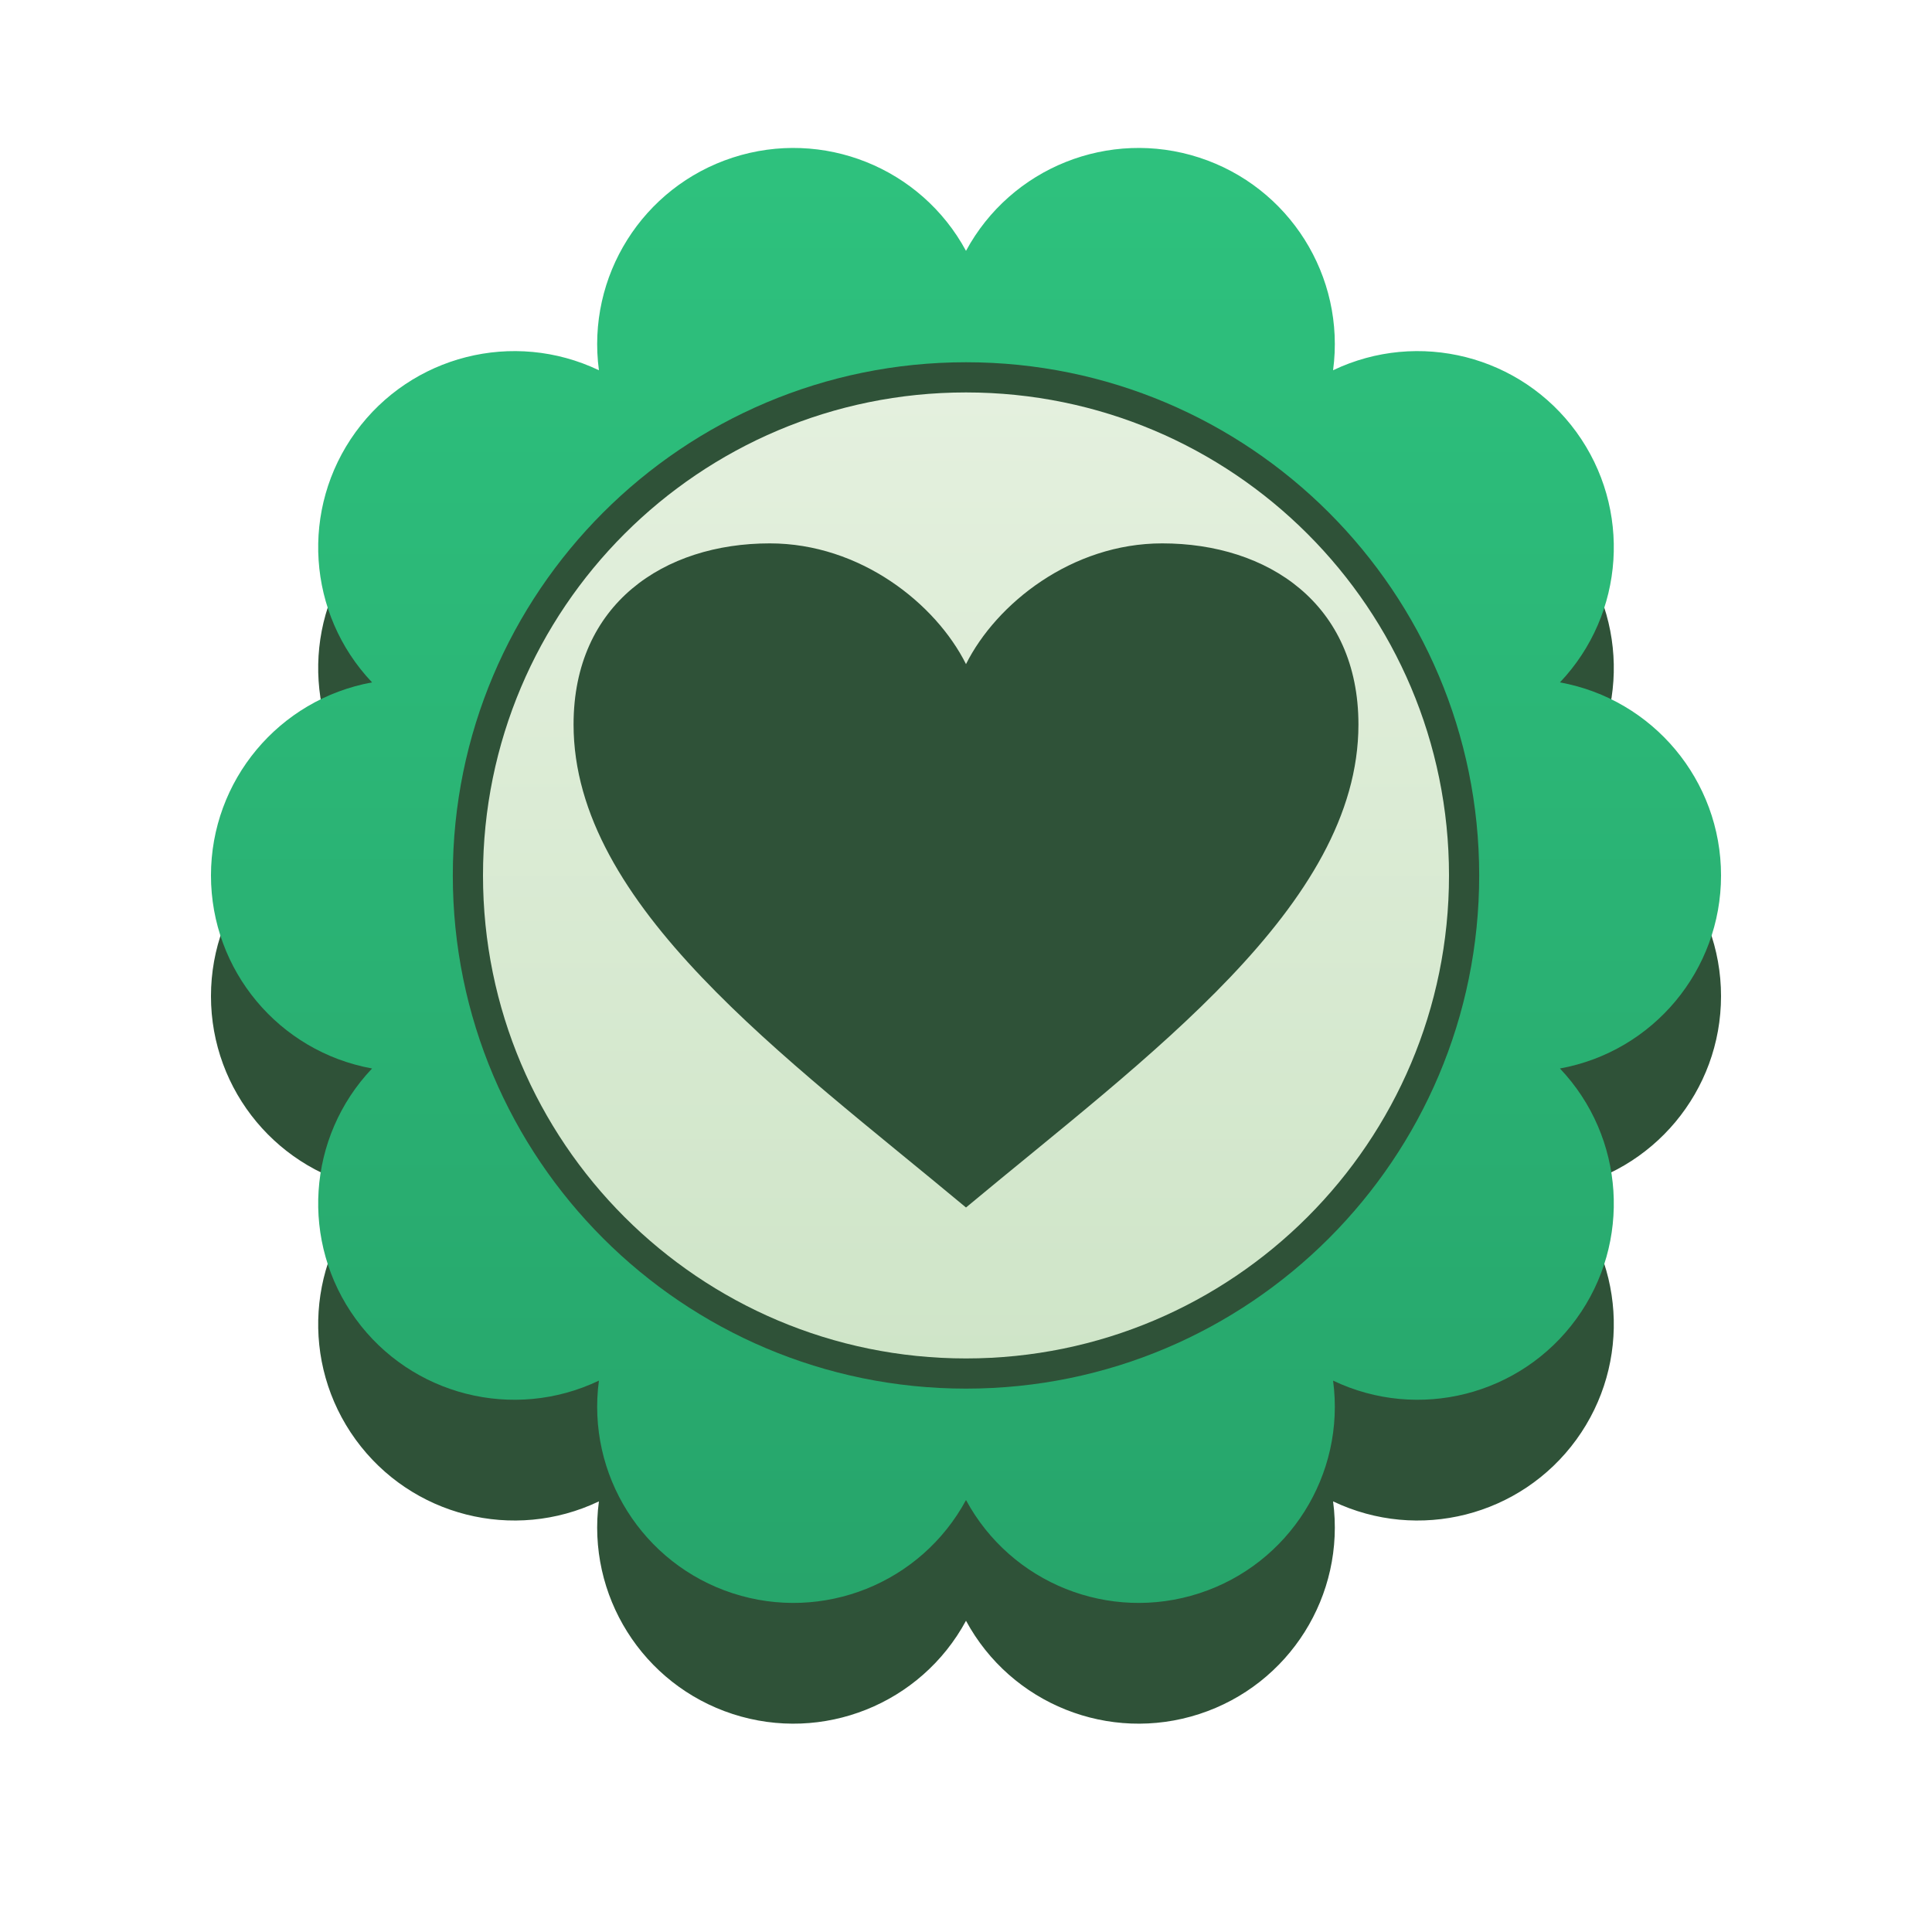
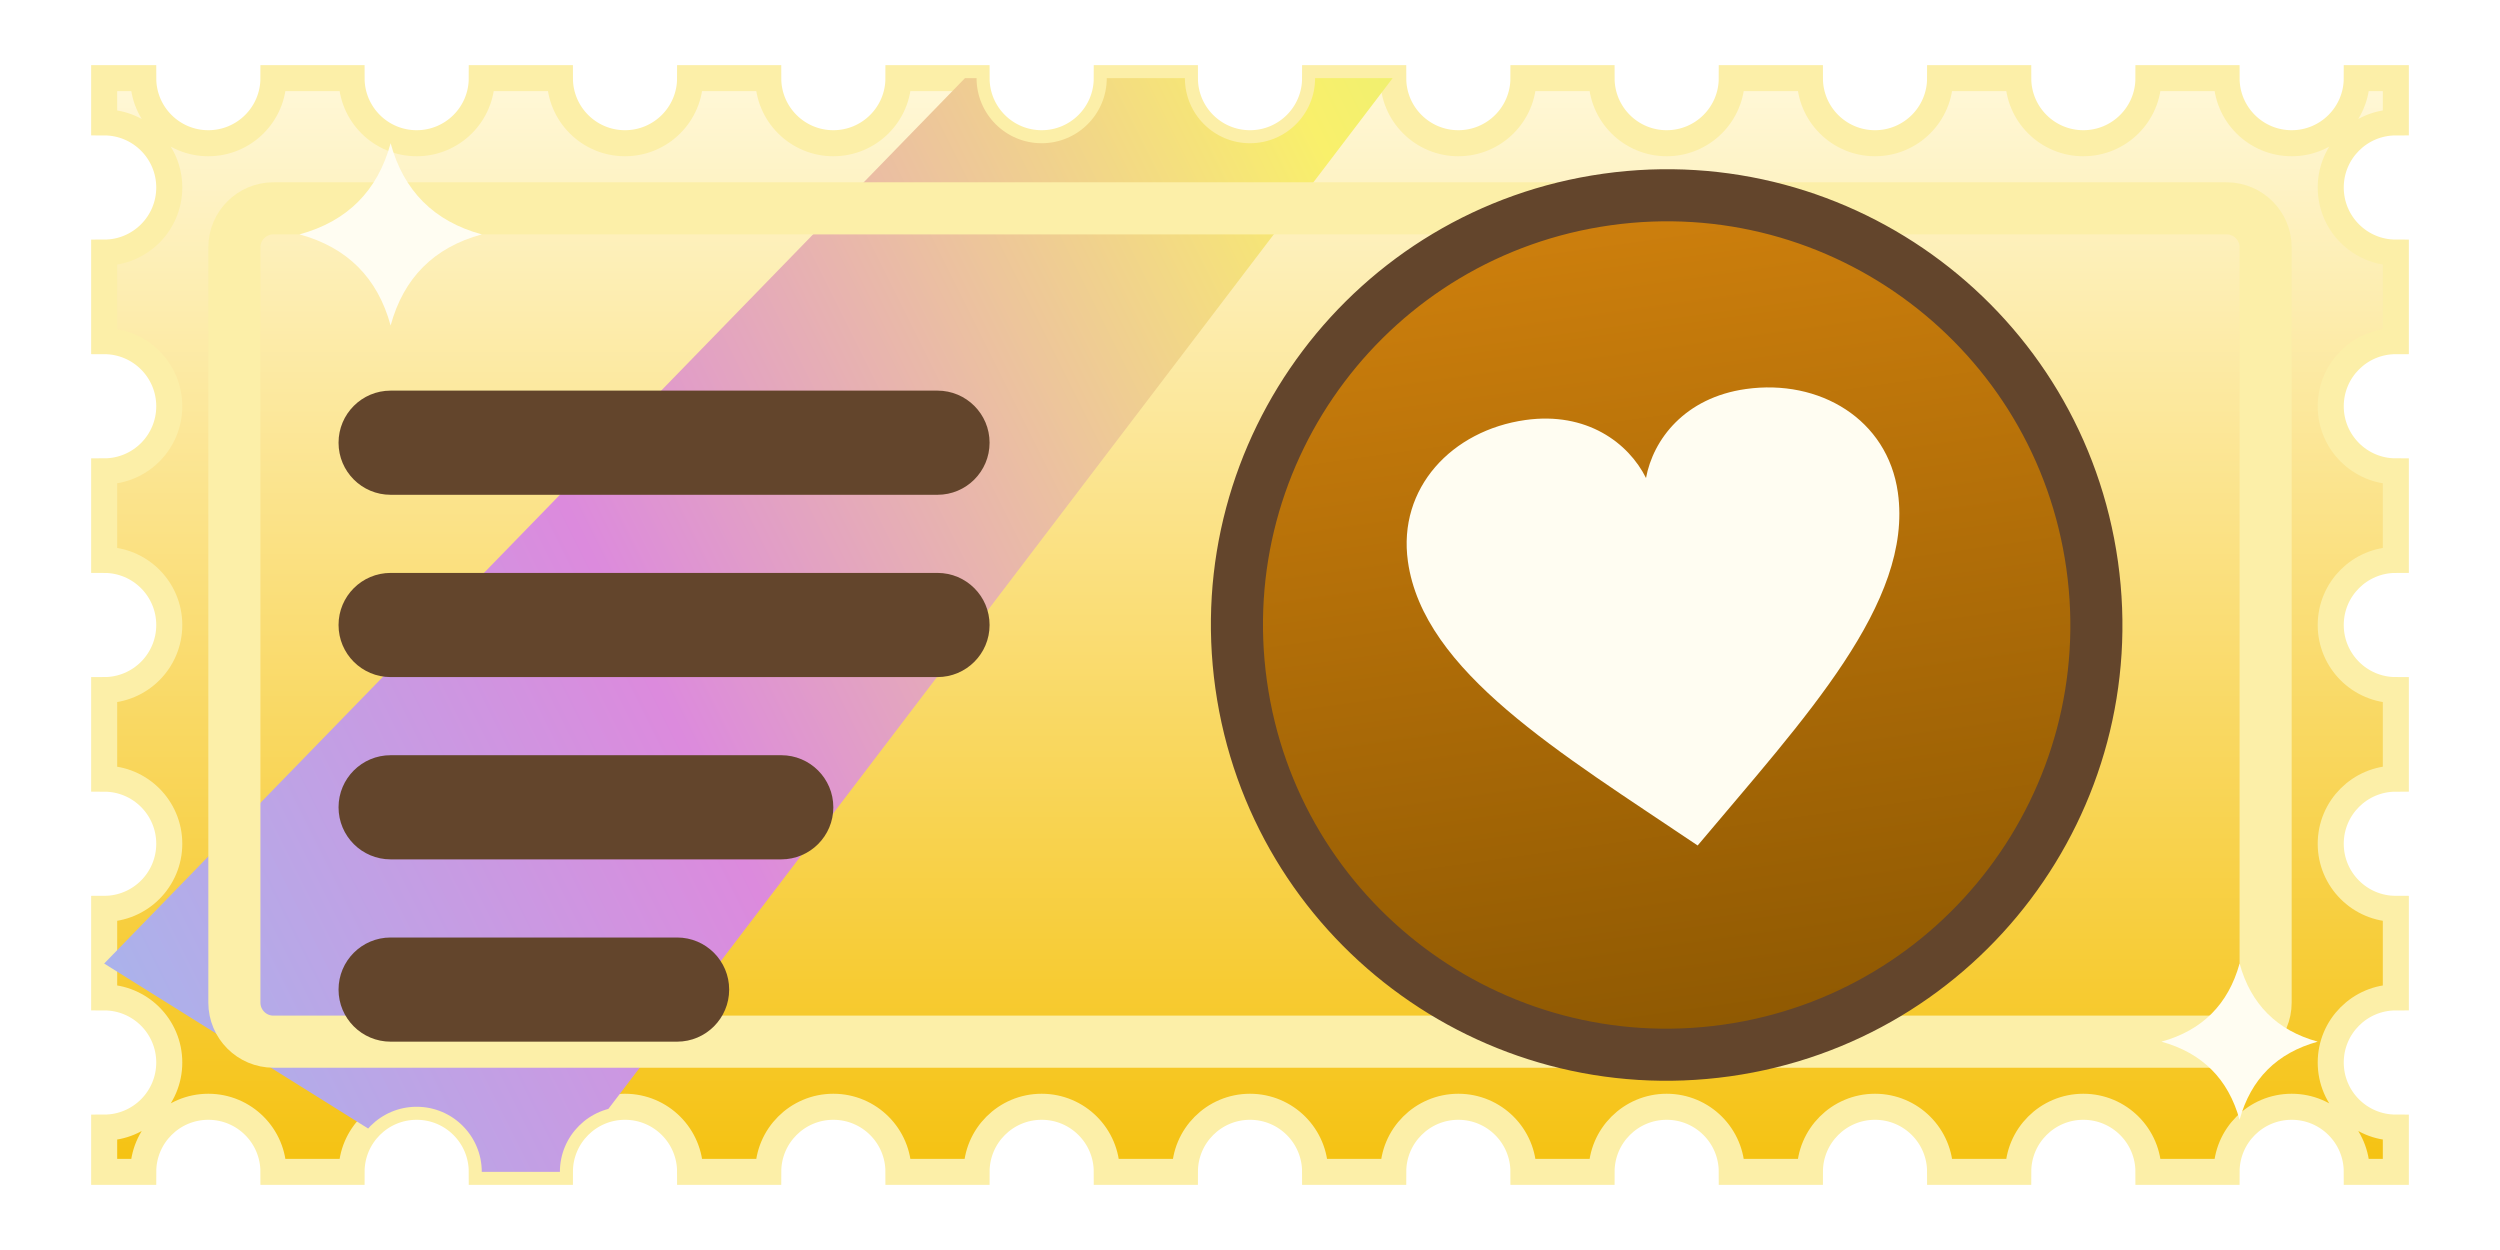
- <svg xmlns="http://www.w3.org/2000/svg" width="128" height="128" viewBox="0 0 128 128" version="1.1">
+ <svg xmlns="http://www.w3.org/2000/svg" width="192" height="96" viewBox="0 0 192 96" version="1.1">
  <defs>
-     <linearGradient id="rim" x1="0" y1="8" x2="0" y2="116" gradientUnits="userSpaceOnUse">
-       <stop offset="0" stop-color="#2ec27e" />
-       <stop offset="1" stop-color="#26a269" />
+     <linearGradient id="body" x1="0" y1="6" x2="0" y2="90" gradientUnits="userSpaceOnUse">
+       <stop offset="0" stop-color="#fff8d8" />
+       <stop offset="1" stop-color="#f5c211" />
    </linearGradient>
-     <linearGradient id="field" x1="0" y1="26" x2="0" y2="90" gradientUnits="userSpaceOnUse">
-       <stop offset="0" stop-color="#e4f0de" />
-       <stop offset="1" stop-color="#cfe5c8" />
+     <linearGradient id="holo" x1="0" y1="96" x2="192" y2="0" gradientUnits="userSpaceOnUse">
+       <stop offset="0" stop-color="#99c1f0" />
+       <stop offset="0.3" stop-color="#dc8add" />
+       <stop offset="0.6" stop-color="#f9f06b" />
+       <stop offset="1" stop-color="#8ff0a4" />
+     </linearGradient>
+     <clipPath id="paper-clip">
+       <path d="M8 6 L11.0 6 A5 5 0 0 0 21.0 6 L27.0 6 A5 5 0 0 0 37.0 6 L43.0 6 A5 5 0 0 0 53.0 6 L59.0 6 A5 5 0 0 0 69.0 6 L75.0 6 A5 5 0 0 0 85.0 6 L91.0 6 A5 5 0 0 0 101.0 6 L107.0 6 A5 5 0 0 0 117.0 6 L123.0 6 A5 5 0 0 0 133.0 6 L139.0 6 A5 5 0 0 0 149.0 6 L155.0 6 A5 5 0 0 0 165.0 6 L171.0 6 A5 5 0 0 0 181.0 6 L184 6 L184 9.4 A5 5 0 0 0 184 19.4 L184 26.2 A5 5 0 0 0 184 36.2 L184 43.0 A5 5 0 0 0 184 53.0 L184 59.8 A5 5 0 0 0 184 69.8 L184 76.6 A5 5 0 0 0 184 86.6 L184 90 L181.0 90 A5 5 0 0 0 171.0 90 L165.0 90 A5 5 0 0 0 155.0 90 L149.0 90 A5 5 0 0 0 139.0 90 L133.0 90 A5 5 0 0 0 123.0 90 L117.0 90 A5 5 0 0 0 107.0 90 L101.0 90 A5 5 0 0 0 91.0 90 L85.0 90 A5 5 0 0 0 75.0 90 L69.0 90 A5 5 0 0 0 59.0 90 L53.0 90 A5 5 0 0 0 43.0 90 L37.0 90 A5 5 0 0 0 27.0 90 L21.0 90 A5 5 0 0 0 11.0 90 L8 90 L8 86.6 A5 5 0 0 0 8 76.6 L8 69.8 A5 5 0 0 0 8 59.8 L8 53.0 A5 5 0 0 0 8 43.0 L8 36.2 A5 5 0 0 0 8 26.2 L8 19.4 A5 5 0 0 0 8 9.4 Z" />
+     </clipPath>
+     <linearGradient id="seal" x1="0" y1="16" x2="0" y2="80" gradientUnits="userSpaceOnUse">
+       <stop offset="0" stop-color="#cd7f0d" />
+       <stop offset="1" stop-color="#8f5902" />
    </linearGradient>
  </defs>
-   <path id="seal-profile" d="M103.35 53.21 A13 13 0 0 1 103.35 78.79 A13 13 0 0 1 88.32 99.47 A13 13 0 0 1 64.00 107.38 A13 13 0 0 1 39.68 99.47 A13 13 0 0 1 24.65 78.79 A13 13 0 0 1 24.65 53.21 A13 13 0 0 1 39.68 32.53 A13 13 0 0 1 64.00 24.62 A13 13 0 0 1 88.32 32.53 A13 13 0 0 1 103.35 53.21 Z" fill="#2f5238" />
-   <path id="seal" d="M103.35 45.21 A13 13 0 0 1 103.35 70.79 A13 13 0 0 1 88.32 91.47 A13 13 0 0 1 64.00 99.38 A13 13 0 0 1 39.68 91.47 A13 13 0 0 1 24.65 70.79 A13 13 0 0 1 24.65 45.21 A13 13 0 0 1 39.68 24.53 A13 13 0 0 1 64.00 16.62 A13 13 0 0 1 88.32 24.53 A13 13 0 0 1 103.35 45.21 Z" fill="url(#rim)" />
-   <circle id="field-bezel" cx="64" cy="58" r="34" fill="#2f5238" />
-   <circle id="field" cx="64" cy="58" r="32" fill="url(#field)" />
-   <g id="motif" transform="translate(0,-2)">
-     <path id="heart" d="M64 82 C52 72 38 62 38 50 C38 42 44 38 51 38 C57 38 62 42 64 46         C66 42 71 38 77 38 C84 38 90 42 90 50 C90 62 76 72 64 82 Z" fill="#2f5238" />
+   <path id="paper" d="M8 6 L11.0 6 A5 5 0 0 0 21.0 6 L27.0 6 A5 5 0 0 0 37.0 6 L43.0 6 A5 5 0 0 0 53.0 6 L59.0 6 A5 5 0 0 0 69.0 6 L75.0 6 A5 5 0 0 0 85.0 6 L91.0 6 A5 5 0 0 0 101.0 6 L107.0 6 A5 5 0 0 0 117.0 6 L123.0 6 A5 5 0 0 0 133.0 6 L139.0 6 A5 5 0 0 0 149.0 6 L155.0 6 A5 5 0 0 0 165.0 6 L171.0 6 A5 5 0 0 0 181.0 6 L184 6 L184 9.4 A5 5 0 0 0 184 19.4 L184 26.2 A5 5 0 0 0 184 36.2 L184 43.0 A5 5 0 0 0 184 53.0 L184 59.8 A5 5 0 0 0 184 69.8 L184 76.6 A5 5 0 0 0 184 86.6 L184 90 L181.0 90 A5 5 0 0 0 171.0 90 L165.0 90 A5 5 0 0 0 155.0 90 L149.0 90 A5 5 0 0 0 139.0 90 L133.0 90 A5 5 0 0 0 123.0 90 L117.0 90 A5 5 0 0 0 107.0 90 L101.0 90 A5 5 0 0 0 91.0 90 L85.0 90 A5 5 0 0 0 75.0 90 L69.0 90 A5 5 0 0 0 59.0 90 L53.0 90 A5 5 0 0 0 43.0 90 L37.0 90 A5 5 0 0 0 27.0 90 L21.0 90 A5 5 0 0 0 11.0 90 L8 90 L8 86.6 A5 5 0 0 0 8 76.6 L8 69.8 A5 5 0 0 0 8 59.8 L8 53.0 A5 5 0 0 0 8 43.0 L8 36.2 A5 5 0 0 0 8 26.2 L8 19.4 A5 5 0 0 0 8 9.4 Z" fill="url(#body)" stroke="#fcefa8" stroke-width="2" />
+   <g clip-path="url(#paper-clip)">
+     <path id="banderole" d="M8 74 L78 2 L110 2 L40 94 Z" fill="url(#holo)" />
  </g>
+   <rect id="paper-frame" x="18" y="16" width="156" height="64" rx="3" fill="none" stroke="#fcefa8" stroke-width="4" />
+   <rect id="bar-1" x="26" y="30" width="50" height="8" rx="4" fill="#63452c" />
+   <rect id="bar-2" x="26" y="44" width="50" height="8" rx="4" fill="#63452c" />
+   <rect id="bar-3" x="26" y="58" width="38" height="8" rx="4" fill="#63452c" />
+   <rect id="bar-4" x="26" y="72" width="30" height="8" rx="4" fill="#63452c" />
+   <g id="imprint" transform="rotate(-8 128 48)">
+     <circle id="wax" cx="128" cy="48" r="33" fill="url(#seal)" stroke="#63452c" stroke-width="4" />
+     <g id="motif" transform="translate(128,48) scale(0.95)">
+       <path d="M0 18 C-10 9 -20 1 -20 -8 C-20 -14 -15 -18 -9 -18 C-4 -18 -1 -15 0 -12 C1 -15 4 -18 9 -18 C15 -18 20 -14 20 -8 C20 1 10 9 0 18 Z" fill="#fffdf2" />
+     </g>
+   </g>
+   <path d="M30 11 Q31.5 16.5 37 18 Q31.5 19.5 30 25 Q28.5 19.5 23 18 Q28.5 16.5 30 11 Z" fill="#fffdf2" />
+   <path d="M172 74 Q173.3 78.7 178 80 Q173.3 81.3 172 86 Q170.7 81.3 166 80 Q170.7 78.7 172 74 Z" fill="#fffdf2" />
</svg>
